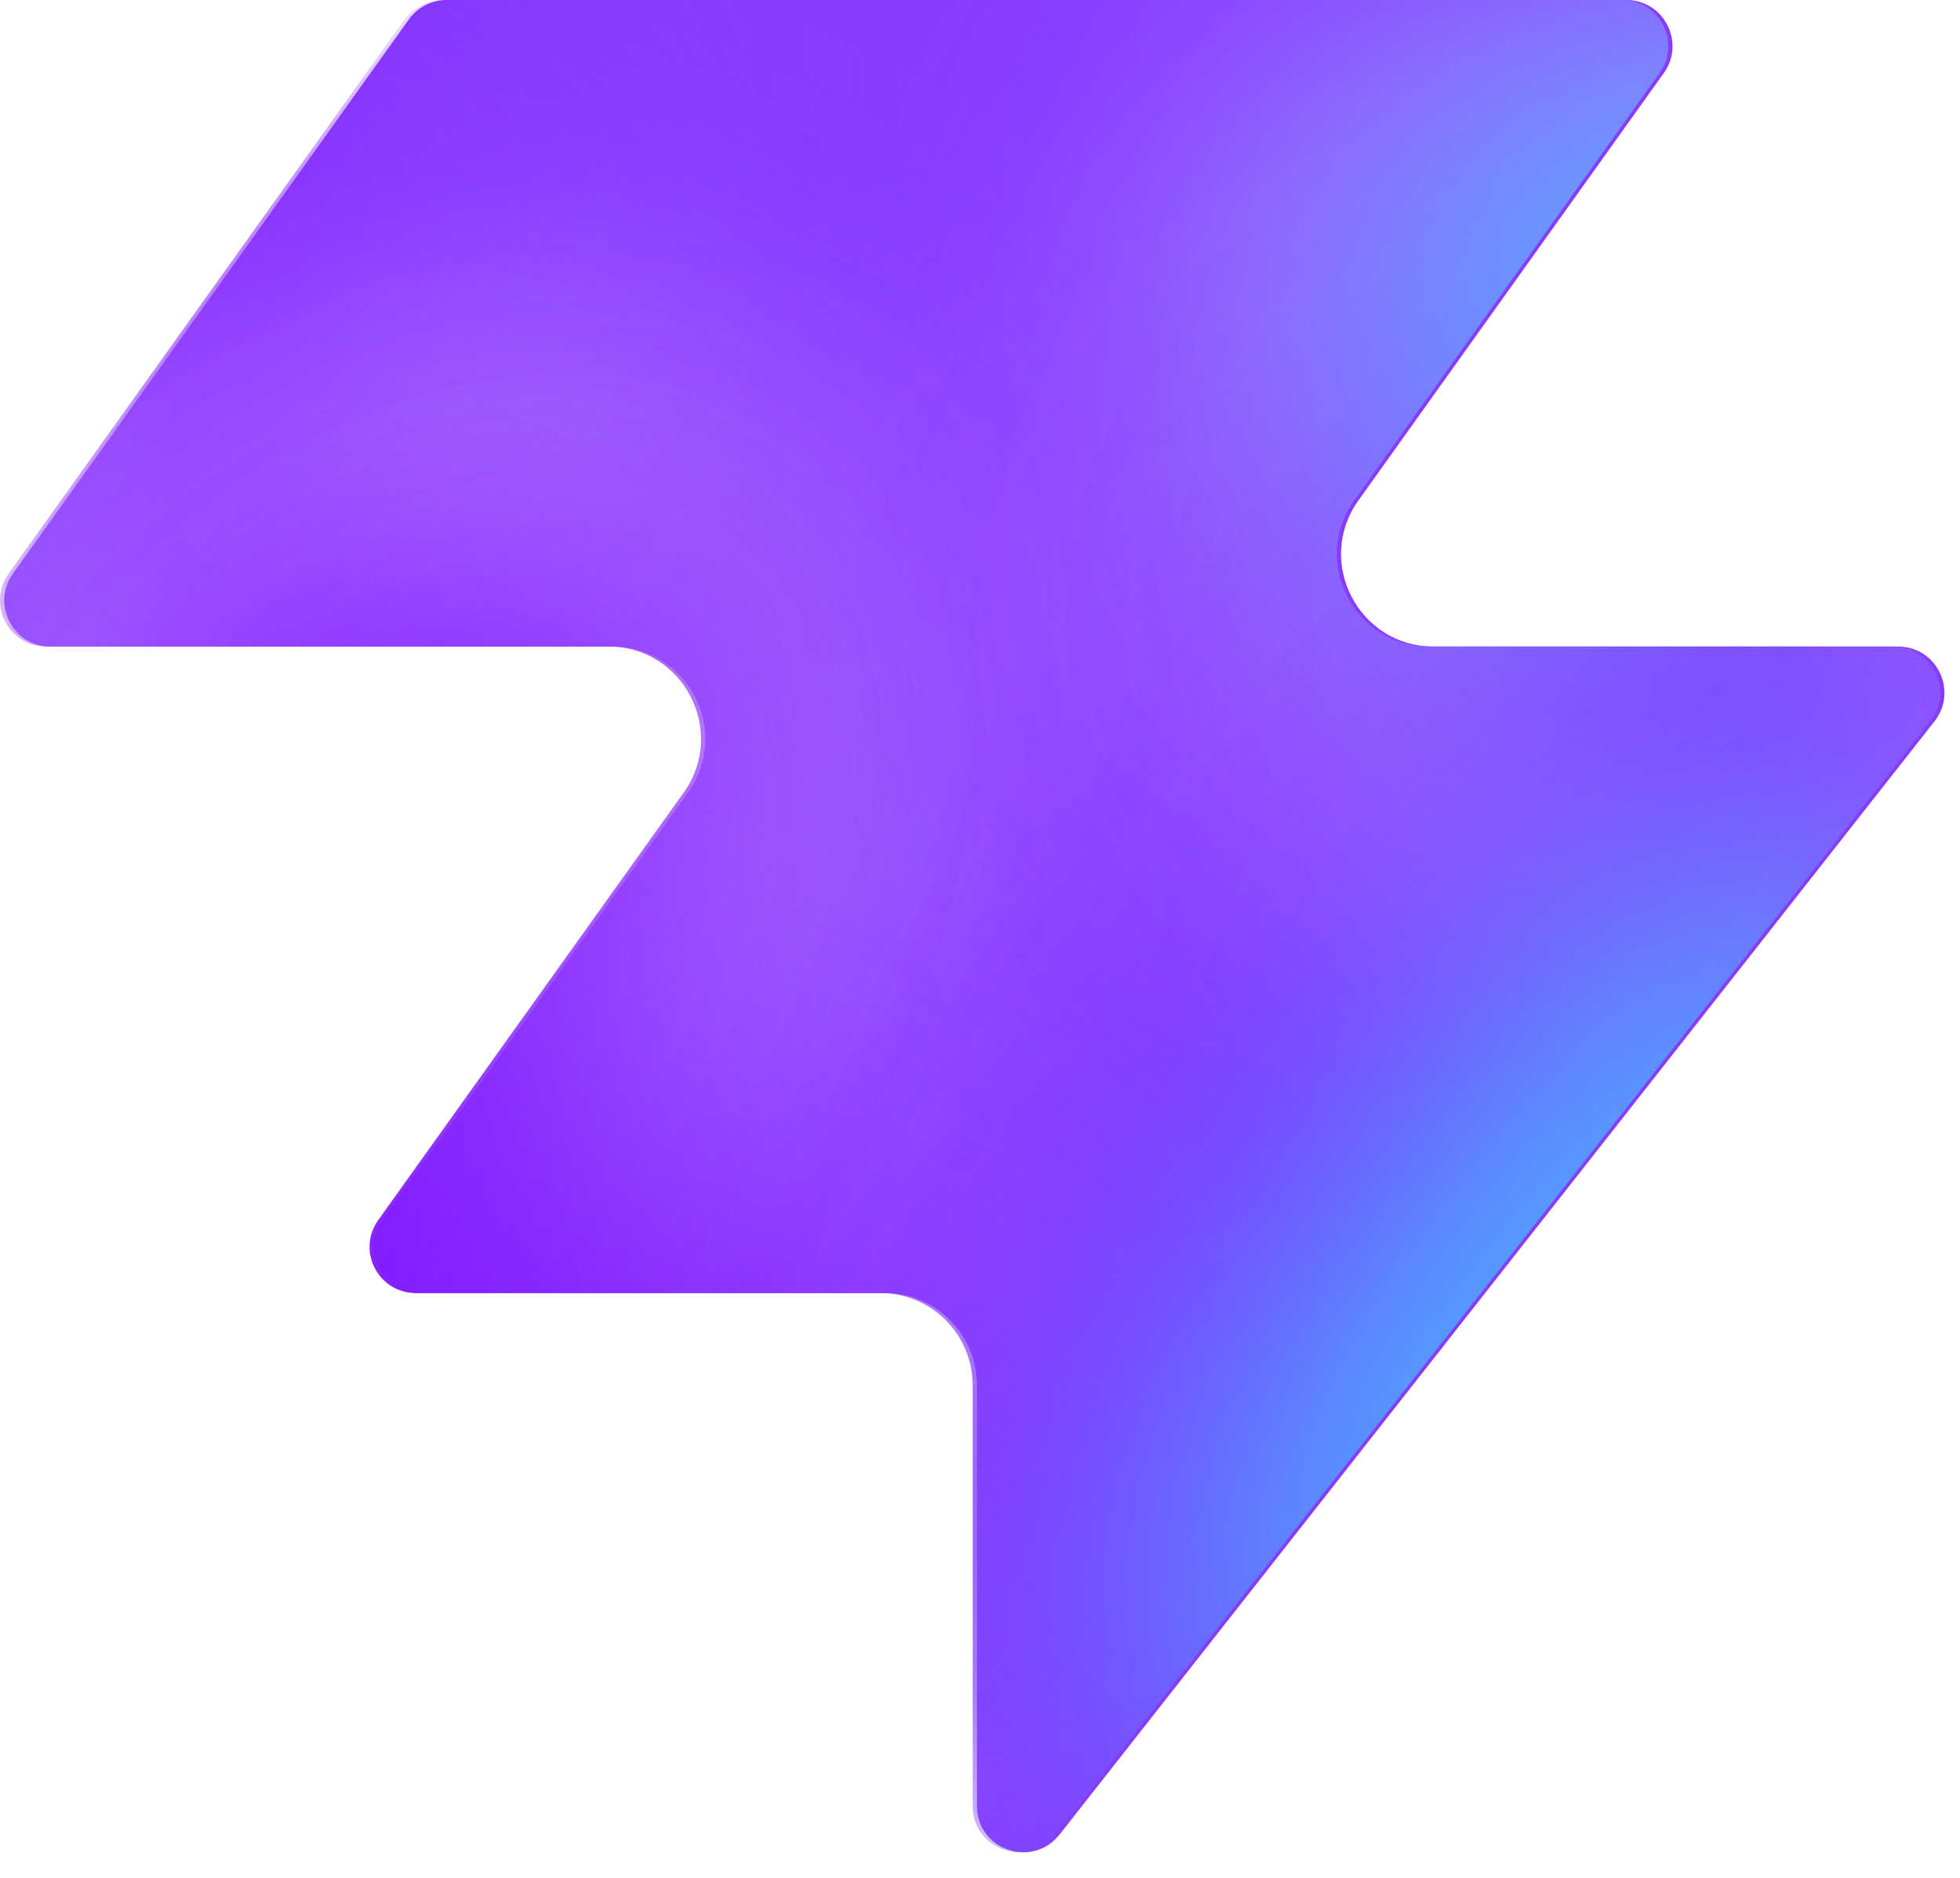
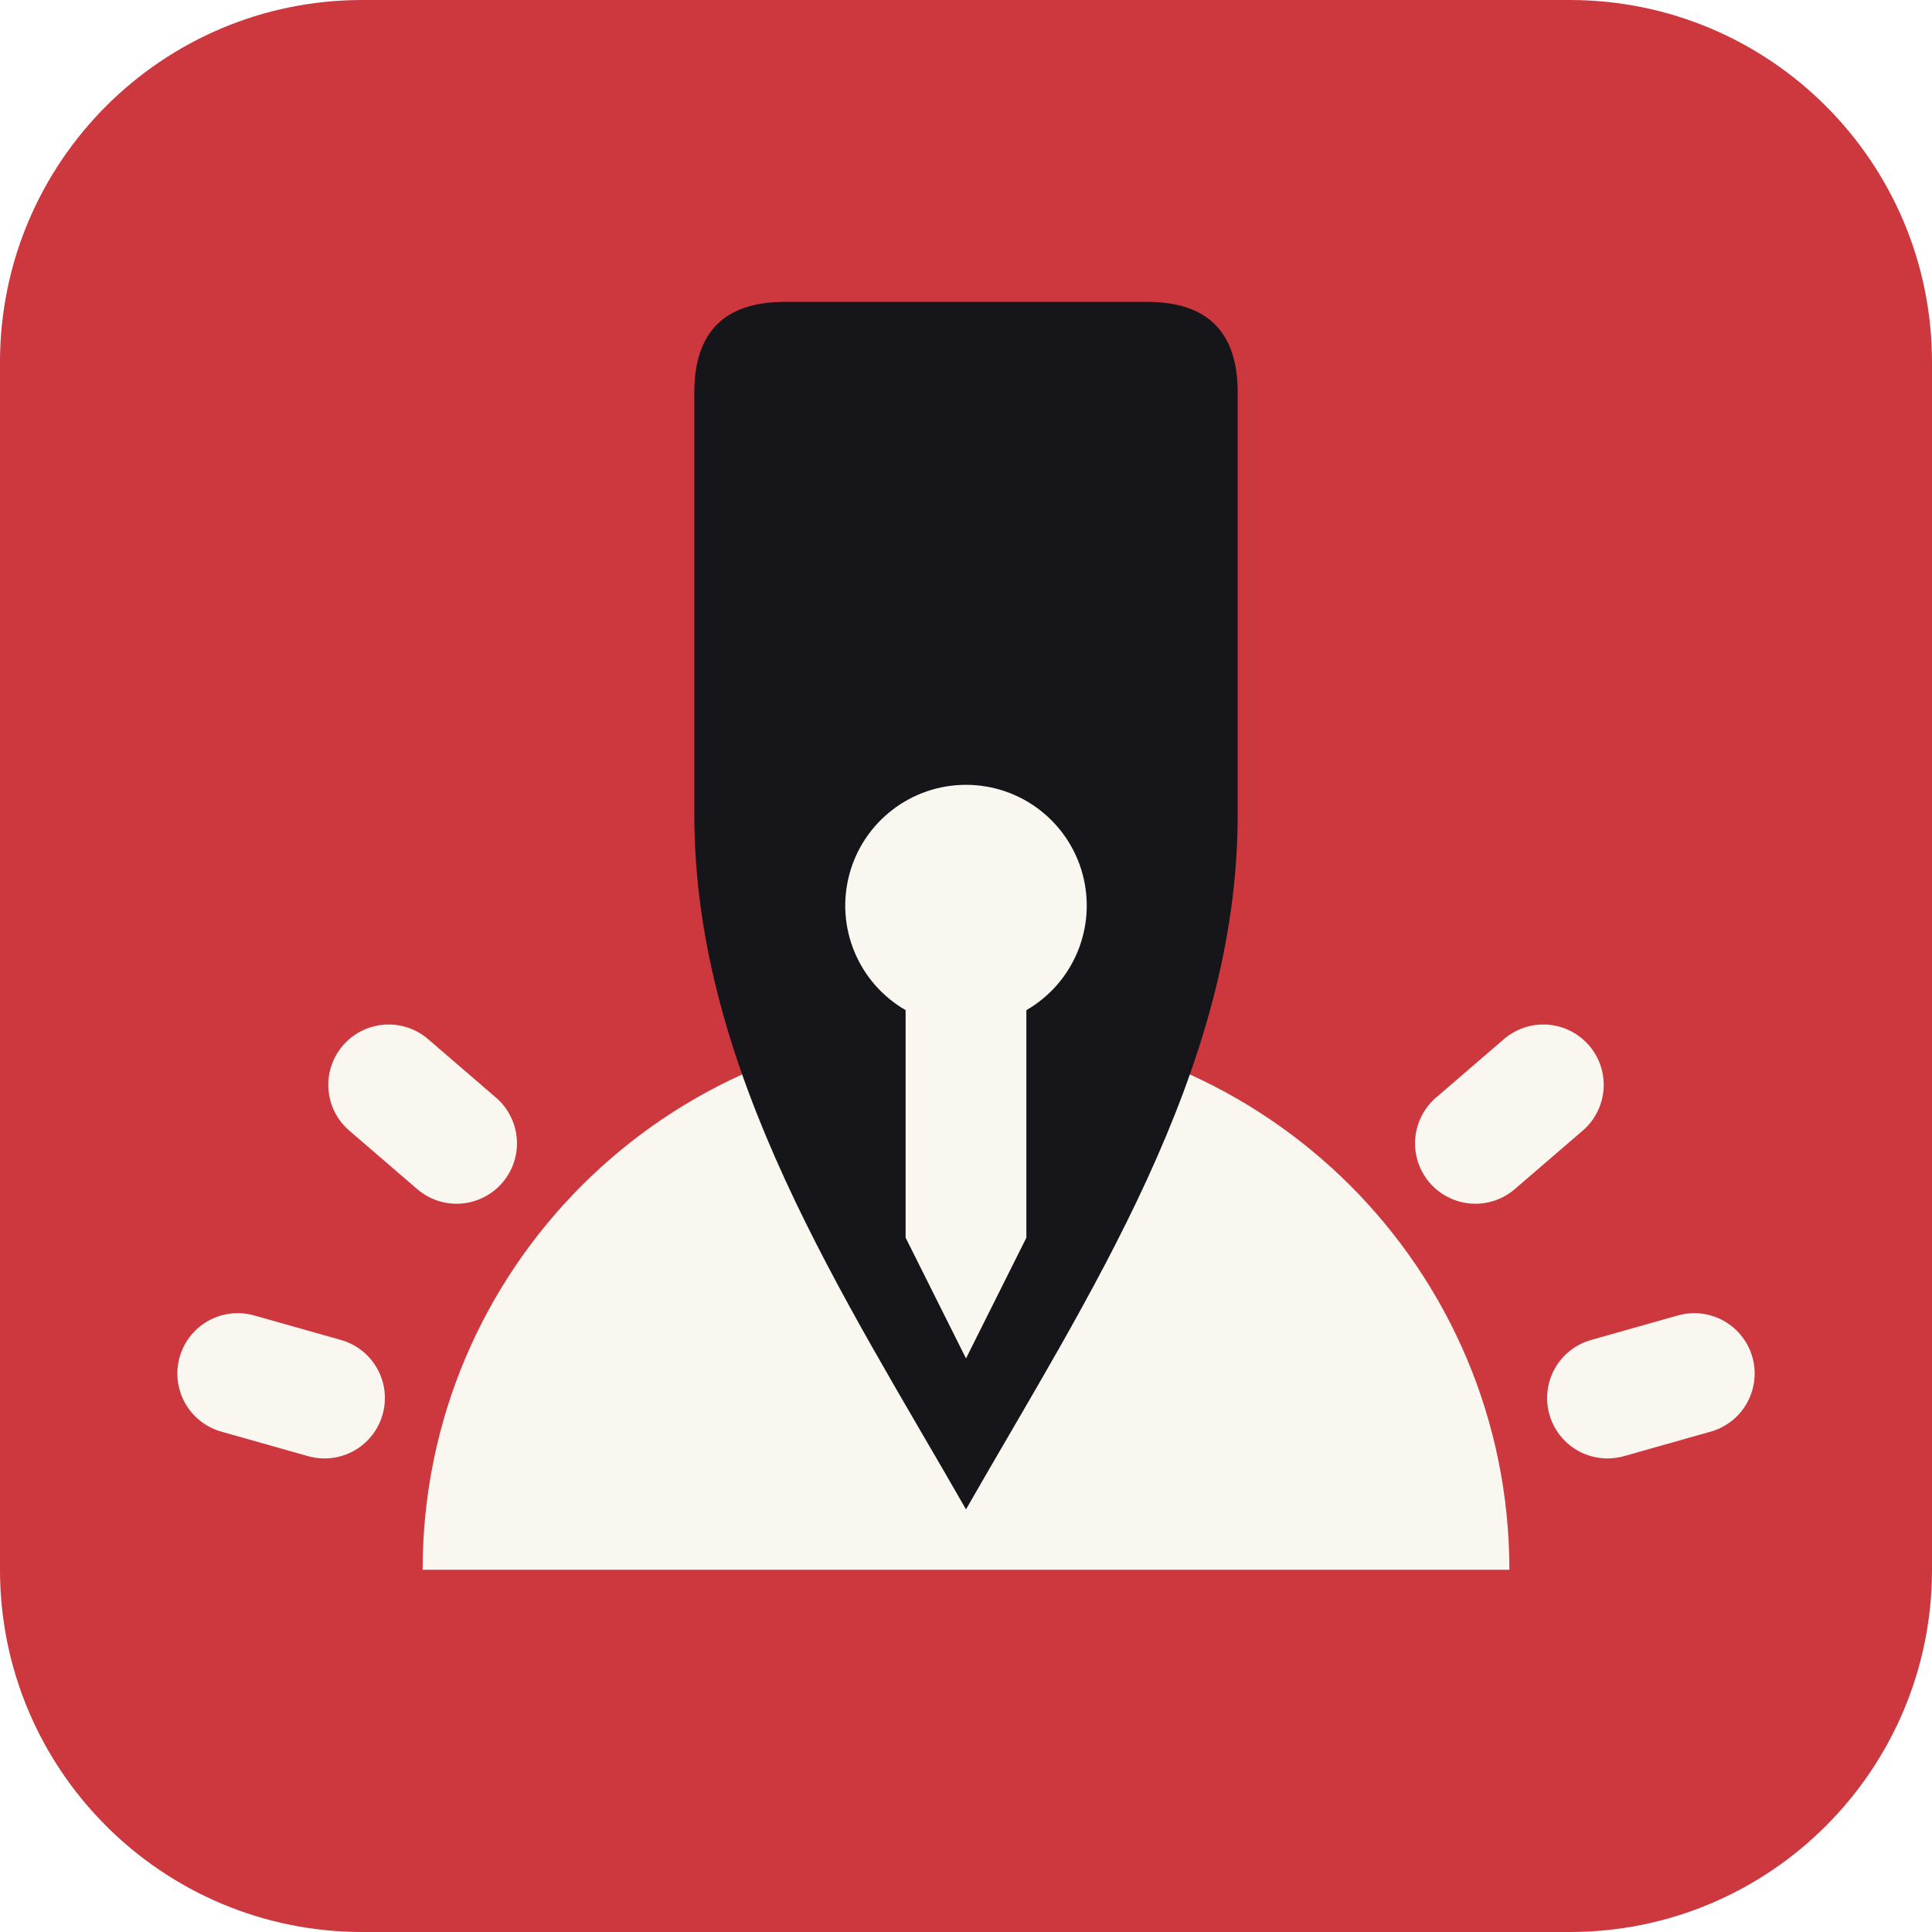
- <svg xmlns="http://www.w3.org/2000/svg" width="48" height="46" fill="none" viewBox="0 0 48 46">
-   <path fill="#863bff" d="M25.946 44.938c-.664.845-2.021.375-2.021-.698V33.937a2.26 2.26 0 0 0-2.262-2.262H10.287c-.92 0-1.456-1.04-.92-1.788l7.48-10.471c1.07-1.497 0-3.578-1.842-3.578H1.237c-.92 0-1.456-1.04-.92-1.788L10.013.474c.214-.297.556-.474.92-.474h28.894c.92 0 1.456 1.04.92 1.788l-7.48 10.471c-1.07 1.498 0 3.579 1.842 3.579h11.377c.943 0 1.473 1.088.89 1.83L25.947 44.94z" style="fill:#863bff;fill:color(display-p3 .525 .23 1);fill-opacity:1" />
-   <mask id="a" width="48" height="46" x="0" y="0" maskUnits="userSpaceOnUse" style="mask-type:alpha">
-     <path fill="#000" d="M25.842 44.938c-.664.844-2.021.375-2.021-.698V33.937a2.26 2.26 0 0 0-2.262-2.262H10.183c-.92 0-1.456-1.04-.92-1.788l7.48-10.471c1.07-1.498 0-3.579-1.842-3.579H1.133c-.92 0-1.456-1.04-.92-1.787L9.91.473c.214-.297.556-.474.92-.474h28.894c.92 0 1.456 1.04.92 1.788l-7.48 10.471c-1.07 1.498 0 3.578 1.842 3.578h11.377c.943 0 1.473 1.088.89 1.832L25.843 44.94z" style="fill:#000;fill-opacity:1" />
-   </mask>
-   <g mask="url(#a)">
-     <g filter="url(#b)">
-       <ellipse cx="5.508" cy="14.704" fill="#ede6ff" rx="5.508" ry="14.704" style="fill:#ede6ff;fill:color(display-p3 .927 .903 1);fill-opacity:1" transform="matrix(.00324 1 1 -.00324 -4.47 31.516)" />
-     </g>
-     <g filter="url(#c)">
-       <ellipse cx="10.399" cy="29.851" fill="#ede6ff" rx="10.399" ry="29.851" style="fill:#ede6ff;fill:color(display-p3 .927 .903 1);fill-opacity:1" transform="matrix(.00324 1 1 -.00324 -39.328 7.883)" />
-     </g>
-     <g filter="url(#d)">
-       <ellipse cx="5.508" cy="30.487" fill="#7e14ff" rx="5.508" ry="30.487" style="fill:#7e14ff;fill:color(display-p3 .492 .077 1);fill-opacity:1" transform="rotate(89.814 -25.913 -14.639)scale(1 -1)" />
-     </g>
-     <g filter="url(#e)">
-       <ellipse cx="5.508" cy="30.599" fill="#7e14ff" rx="5.508" ry="30.599" style="fill:#7e14ff;fill:color(display-p3 .492 .077 1);fill-opacity:1" transform="rotate(89.814 -32.644 -3.334)scale(1 -1)" />
-     </g>
-     <g filter="url(#f)">
-       <ellipse cx="5.508" cy="30.599" fill="#7e14ff" rx="5.508" ry="30.599" style="fill:#7e14ff;fill:color(display-p3 .492 .077 1);fill-opacity:1" transform="matrix(.00324 1 1 -.00324 -34.34 30.47)" />
-     </g>
-     <g filter="url(#g)">
-       <ellipse cx="14.072" cy="22.078" fill="#ede6ff" rx="14.072" ry="22.078" style="fill:#ede6ff;fill:color(display-p3 .927 .903 1);fill-opacity:1" transform="rotate(93.35 24.506 48.493)scale(-1 1)" />
-     </g>
-     <g filter="url(#h)">
-       <ellipse cx="3.47" cy="21.501" fill="#7e14ff" rx="3.47" ry="21.501" style="fill:#7e14ff;fill:color(display-p3 .492 .077 1);fill-opacity:1" transform="rotate(89.009 28.708 47.59)scale(-1 1)" />
-     </g>
-     <g filter="url(#i)">
-       <ellipse cx="3.47" cy="21.501" fill="#7e14ff" rx="3.47" ry="21.501" style="fill:#7e14ff;fill:color(display-p3 .492 .077 1);fill-opacity:1" transform="rotate(89.009 28.708 47.59)scale(-1 1)" />
-     </g>
-     <g filter="url(#j)">
-       <ellipse cx=".387" cy="8.972" fill="#7e14ff" rx="4.407" ry="29.108" style="fill:#7e14ff;fill:color(display-p3 .492 .077 1);fill-opacity:1" transform="rotate(39.51 .387 8.972)" />
-     </g>
-     <g filter="url(#k)">
-       <ellipse cx="47.523" cy="-6.092" fill="#7e14ff" rx="4.407" ry="29.108" style="fill:#7e14ff;fill:color(display-p3 .492 .077 1);fill-opacity:1" transform="rotate(37.892 47.523 -6.092)" />
-     </g>
-     <g filter="url(#l)">
-       <ellipse cx="41.412" cy="6.333" fill="#47bfff" rx="5.971" ry="9.665" style="fill:#47bfff;fill:color(display-p3 .28 .748 1);fill-opacity:1" transform="rotate(37.892 41.412 6.333)" />
-     </g>
-     <g filter="url(#m)">
-       <ellipse cx="-1.879" cy="38.332" fill="#7e14ff" rx="4.407" ry="29.108" style="fill:#7e14ff;fill:color(display-p3 .492 .077 1);fill-opacity:1" transform="rotate(37.892 -1.88 38.332)" />
-     </g>
-     <g filter="url(#n)">
-       <ellipse cx="-1.879" cy="38.332" fill="#7e14ff" rx="4.407" ry="29.108" style="fill:#7e14ff;fill:color(display-p3 .492 .077 1);fill-opacity:1" transform="rotate(37.892 -1.88 38.332)" />
-     </g>
-     <g filter="url(#o)">
-       <ellipse cx="35.651" cy="29.907" fill="#7e14ff" rx="4.407" ry="29.108" style="fill:#7e14ff;fill:color(display-p3 .492 .077 1);fill-opacity:1" transform="rotate(37.892 35.651 29.907)" />
-     </g>
-     <g filter="url(#p)">
-       <ellipse cx="38.418" cy="32.4" fill="#47bfff" rx="5.971" ry="15.297" style="fill:#47bfff;fill:color(display-p3 .28 .748 1);fill-opacity:1" transform="rotate(37.892 38.418 32.4)" />
-     </g>
-   </g>
-   <defs>
-     <filter id="b" width="60.045" height="41.654" x="-19.77" y="16.149" color-interpolation-filters="sRGB" filterUnits="userSpaceOnUse">
-       <feFlood flood-opacity="0" result="BackgroundImageFix" />
-       <feBlend in="SourceGraphic" in2="BackgroundImageFix" result="shape" />
-       <feGaussianBlur result="effect1_foregroundBlur_2002_17158" stdDeviation="7.659" />
-     </filter>
-     <filter id="c" width="90.34" height="51.437" x="-54.613" y="-7.533" color-interpolation-filters="sRGB" filterUnits="userSpaceOnUse">
-       <feFlood flood-opacity="0" result="BackgroundImageFix" />
-       <feBlend in="SourceGraphic" in2="BackgroundImageFix" result="shape" />
-       <feGaussianBlur result="effect1_foregroundBlur_2002_17158" stdDeviation="7.659" />
-     </filter>
-     <filter id="d" width="79.355" height="29.4" x="-49.64" y="2.03" color-interpolation-filters="sRGB" filterUnits="userSpaceOnUse">
-       <feFlood flood-opacity="0" result="BackgroundImageFix" />
-       <feBlend in="SourceGraphic" in2="BackgroundImageFix" result="shape" />
-       <feGaussianBlur result="effect1_foregroundBlur_2002_17158" stdDeviation="4.596" />
-     </filter>
-     <filter id="e" width="79.579" height="29.4" x="-45.045" y="20.029" color-interpolation-filters="sRGB" filterUnits="userSpaceOnUse">
-       <feFlood flood-opacity="0" result="BackgroundImageFix" />
-       <feBlend in="SourceGraphic" in2="BackgroundImageFix" result="shape" />
-       <feGaussianBlur result="effect1_foregroundBlur_2002_17158" stdDeviation="4.596" />
-     </filter>
-     <filter id="f" width="79.579" height="29.4" x="-43.513" y="21.178" color-interpolation-filters="sRGB" filterUnits="userSpaceOnUse">
-       <feFlood flood-opacity="0" result="BackgroundImageFix" />
-       <feBlend in="SourceGraphic" in2="BackgroundImageFix" result="shape" />
-       <feGaussianBlur result="effect1_foregroundBlur_2002_17158" stdDeviation="4.596" />
-     </filter>
-     <filter id="g" width="74.749" height="58.852" x="15.756" y="-17.901" color-interpolation-filters="sRGB" filterUnits="userSpaceOnUse">
-       <feFlood flood-opacity="0" result="BackgroundImageFix" />
-       <feBlend in="SourceGraphic" in2="BackgroundImageFix" result="shape" />
-       <feGaussianBlur result="effect1_foregroundBlur_2002_17158" stdDeviation="7.659" />
-     </filter>
-     <filter id="h" width="61.377" height="25.362" x="23.548" y="2.284" color-interpolation-filters="sRGB" filterUnits="userSpaceOnUse">
-       <feFlood flood-opacity="0" result="BackgroundImageFix" />
-       <feBlend in="SourceGraphic" in2="BackgroundImageFix" result="shape" />
-       <feGaussianBlur result="effect1_foregroundBlur_2002_17158" stdDeviation="4.596" />
-     </filter>
-     <filter id="i" width="61.377" height="25.362" x="23.548" y="2.284" color-interpolation-filters="sRGB" filterUnits="userSpaceOnUse">
-       <feFlood flood-opacity="0" result="BackgroundImageFix" />
-       <feBlend in="SourceGraphic" in2="BackgroundImageFix" result="shape" />
-       <feGaussianBlur result="effect1_foregroundBlur_2002_17158" stdDeviation="4.596" />
-     </filter>
-     <filter id="j" width="56.045" height="63.649" x="-27.636" y="-22.853" color-interpolation-filters="sRGB" filterUnits="userSpaceOnUse">
-       <feFlood flood-opacity="0" result="BackgroundImageFix" />
-       <feBlend in="SourceGraphic" in2="BackgroundImageFix" result="shape" />
-       <feGaussianBlur result="effect1_foregroundBlur_2002_17158" stdDeviation="4.596" />
-     </filter>
-     <filter id="k" width="54.814" height="64.646" x="20.116" y="-38.415" color-interpolation-filters="sRGB" filterUnits="userSpaceOnUse">
-       <feFlood flood-opacity="0" result="BackgroundImageFix" />
-       <feBlend in="SourceGraphic" in2="BackgroundImageFix" result="shape" />
-       <feGaussianBlur result="effect1_foregroundBlur_2002_17158" stdDeviation="4.596" />
-     </filter>
-     <filter id="l" width="33.541" height="35.313" x="24.641" y="-11.323" color-interpolation-filters="sRGB" filterUnits="userSpaceOnUse">
-       <feFlood flood-opacity="0" result="BackgroundImageFix" />
-       <feBlend in="SourceGraphic" in2="BackgroundImageFix" result="shape" />
-       <feGaussianBlur result="effect1_foregroundBlur_2002_17158" stdDeviation="4.596" />
-     </filter>
-     <filter id="m" width="54.814" height="64.646" x="-29.286" y="6.009" color-interpolation-filters="sRGB" filterUnits="userSpaceOnUse">
-       <feFlood flood-opacity="0" result="BackgroundImageFix" />
-       <feBlend in="SourceGraphic" in2="BackgroundImageFix" result="shape" />
-       <feGaussianBlur result="effect1_foregroundBlur_2002_17158" stdDeviation="4.596" />
-     </filter>
-     <filter id="n" width="54.814" height="64.646" x="-29.286" y="6.009" color-interpolation-filters="sRGB" filterUnits="userSpaceOnUse">
-       <feFlood flood-opacity="0" result="BackgroundImageFix" />
-       <feBlend in="SourceGraphic" in2="BackgroundImageFix" result="shape" />
-       <feGaussianBlur result="effect1_foregroundBlur_2002_17158" stdDeviation="4.596" />
-     </filter>
-     <filter id="o" width="54.814" height="64.646" x="8.244" y="-2.416" color-interpolation-filters="sRGB" filterUnits="userSpaceOnUse">
-       <feFlood flood-opacity="0" result="BackgroundImageFix" />
-       <feBlend in="SourceGraphic" in2="BackgroundImageFix" result="shape" />
-       <feGaussianBlur result="effect1_foregroundBlur_2002_17158" stdDeviation="4.596" />
-     </filter>
-     <filter id="p" width="39.409" height="43.623" x="18.713" y="10.588" color-interpolation-filters="sRGB" filterUnits="userSpaceOnUse">
-       <feFlood flood-opacity="0" result="BackgroundImageFix" />
-       <feBlend in="SourceGraphic" in2="BackgroundImageFix" result="shape" />
-       <feGaussianBlur result="effect1_foregroundBlur_2002_17158" stdDeviation="4.596" />
-     </filter>
-   </defs>
+ <svg xmlns="http://www.w3.org/2000/svg" width="1024" height="1024" viewBox="0 0 1024 1024">
+   <rect width="1024" height="1024" rx="192" fill="#cc383d" />
+   <path fill="none" stroke="#faf7f0" stroke-width="64" stroke-linecap="round" d="M852 741L898 728M782 606L818 575M172 741L126 728M242 606L206 575" />
+   <path fill="#faf7f0" d="M224 832A288 288 0 0 1 800 832Z" />
+   <path fill="#16161a" d="M368 208Q368 160 416 160H608Q656 160 656 208V432C656 568 576 688 512 800C448 688 368 568 368 432Z" />
+   <path fill="#faf7f0" d="M480 656V535.4A64 64 0 1 1 544 535.4V656L512 720Z" />
</svg>
